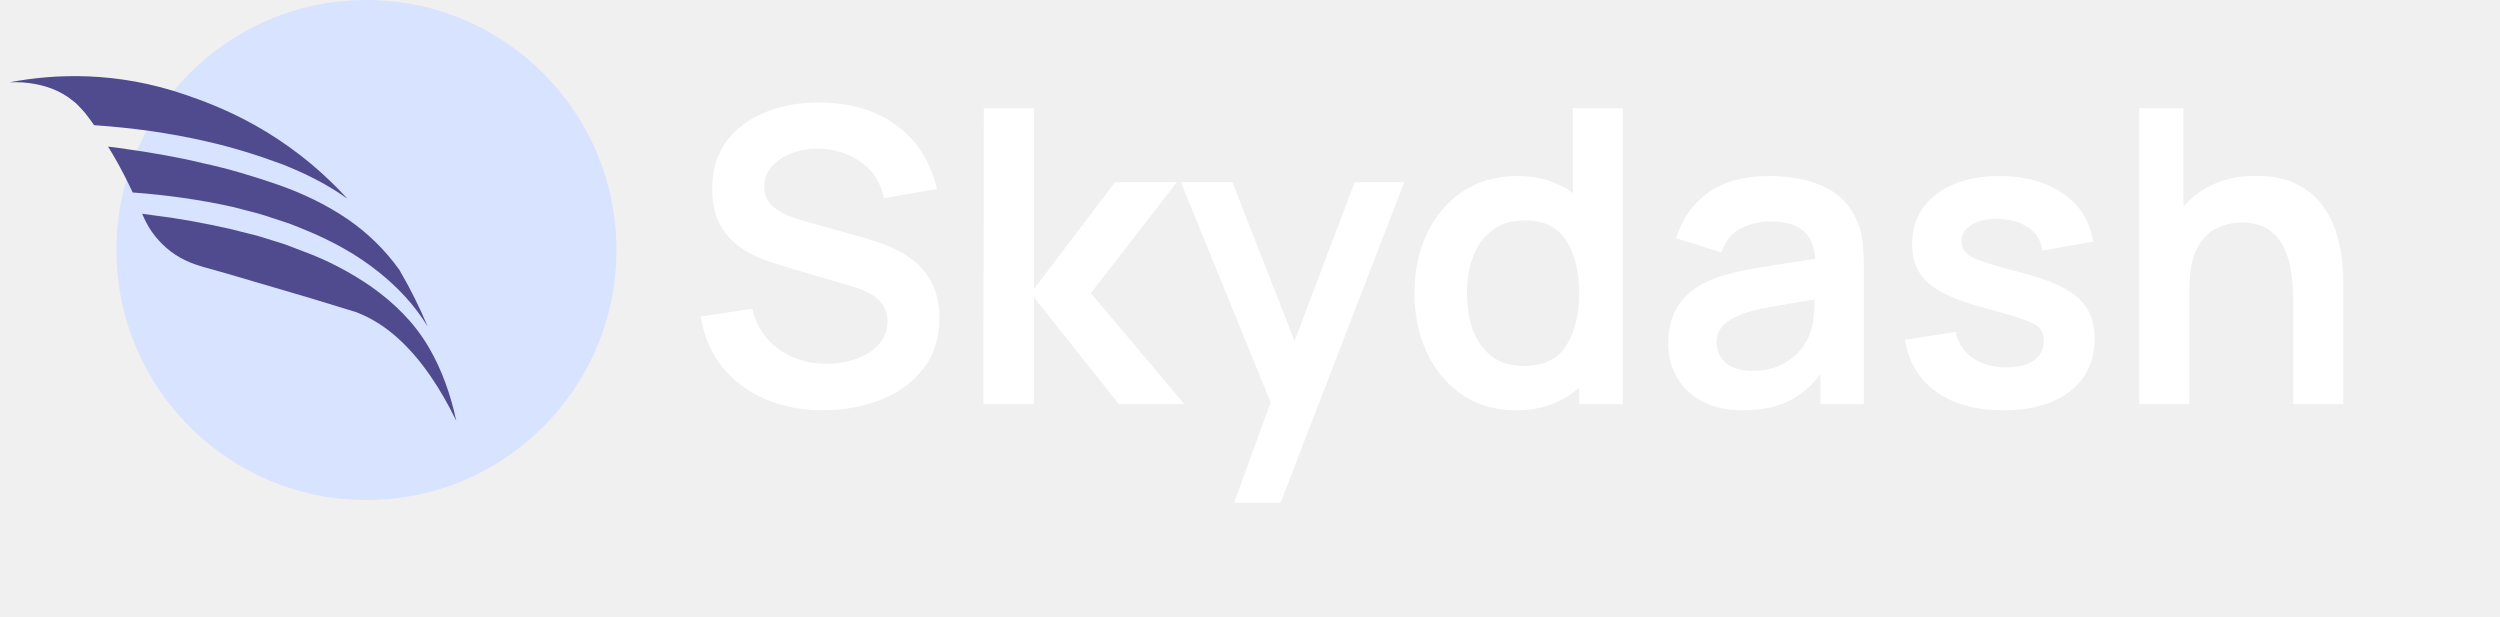
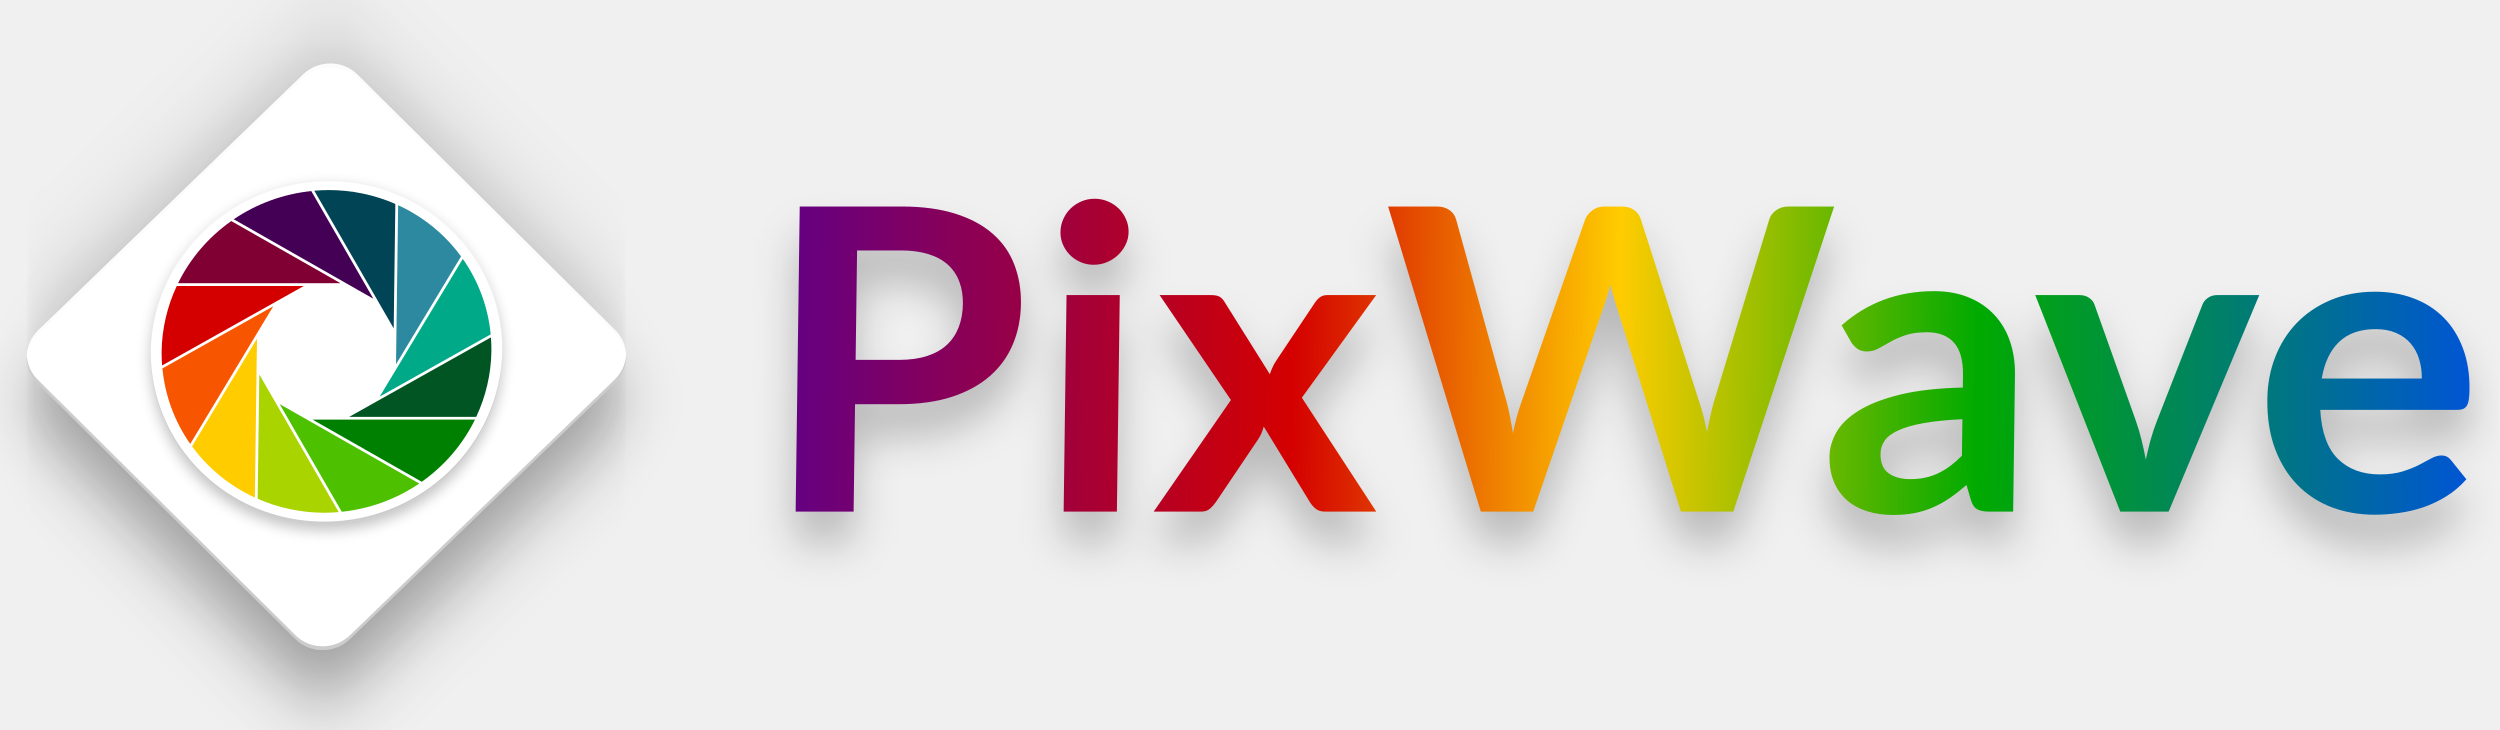
- <svg xmlns="http://www.w3.org/2000/svg" width="365" height="90" viewBox="0 0 365 90" fill="none">
-   <path d="M120.19 59.9C123.15 59.9 125.92 59.4 128.5 58.4C131.08 57.4 133.16 55.9 134.74 53.9C136.34 51.9 137.14 49.41 137.14 46.43C137.14 44.29 136.74 42.52 135.94 41.12C135.16 39.7 134.15 38.56 132.91 37.7C131.69 36.84 130.42 36.17 129.1 35.69C127.8 35.21 126.62 34.83 125.56 34.55L117.82 32.39C116.86 32.13 115.9 31.81 114.94 31.43C113.98 31.03 113.18 30.5 112.54 29.84C111.9 29.16 111.58 28.29 111.58 27.23C111.58 26.11 111.95 25.13 112.69 24.29C113.45 23.45 114.44 22.8 115.66 22.34C116.9 21.88 118.24 21.67 119.68 21.71C121.9 21.77 123.9 22.42 125.68 23.66C127.46 24.9 128.58 26.66 129.04 28.94L136.81 27.59C135.85 23.59 133.88 20.5 130.9 18.32C127.92 16.12 124.21 15 119.77 14.96C116.85 14.94 114.19 15.41 111.79 16.37C109.41 17.31 107.51 18.72 106.09 20.6C104.69 22.48 103.99 24.81 103.99 27.59C103.99 29.49 104.3 31.09 104.92 32.39C105.56 33.67 106.37 34.72 107.35 35.54C108.35 36.36 109.4 37.01 110.5 37.49C111.62 37.97 112.66 38.35 113.62 38.63L124.78 41.93C127.98 42.89 129.58 44.55 129.58 46.91C129.58 48.23 129.15 49.36 128.29 50.3C127.45 51.22 126.35 51.92 124.99 52.4C123.63 52.88 122.18 53.12 120.64 53.12C118.04 53.12 115.74 52.42 113.74 51.02C111.76 49.62 110.45 47.64 109.81 45.08L102.31 46.22C102.77 49.04 103.81 51.48 105.43 53.54C107.07 55.58 109.15 57.15 111.67 58.25C114.21 59.35 117.05 59.9 120.19 59.9ZM143.574 59H150.954V43.4L163.344 59H172.914L159.264 42.8L171.834 26.6H162.804L150.954 42.2V15.8H143.634L143.574 59ZM180.179 73.4H186.959L205.019 26.6H197.789L188.999 49.79L179.939 26.6H172.409L185.519 58.76L180.179 73.4ZM221.311 59.9C223.231 59.9 224.961 59.61 226.501 59.03C228.041 58.45 229.391 57.64 230.551 56.6V59H236.941V15.8H229.651V28.19C228.571 27.39 227.361 26.78 226.021 26.36C224.681 25.92 223.201 25.7 221.581 25.7C218.521 25.7 215.861 26.44 213.601 27.92C211.361 29.4 209.621 31.43 208.381 34.01C207.141 36.59 206.521 39.52 206.521 42.8C206.521 46.04 207.131 48.95 208.351 51.53C209.571 54.11 211.291 56.15 213.511 57.65C215.731 59.15 218.331 59.9 221.311 59.9ZM222.421 53.42C220.541 53.42 218.991 52.95 217.771 52.01C216.551 51.05 215.641 49.77 215.041 48.17C214.461 46.57 214.171 44.78 214.171 42.8C214.171 40.84 214.471 39.06 215.071 37.46C215.691 35.84 216.621 34.56 217.861 33.62C219.121 32.66 220.721 32.18 222.661 32.18C225.421 32.18 227.421 33.16 228.661 35.12C229.921 37.08 230.551 39.64 230.551 42.8C230.551 45.94 229.921 48.5 228.661 50.48C227.421 52.44 225.341 53.42 222.421 53.42ZM254.412 59.9C256.992 59.9 259.182 59.48 260.982 58.64C262.802 57.78 264.402 56.45 265.782 54.65V59H272.112V39.11C272.112 37.71 272.052 36.42 271.932 35.24C271.812 34.04 271.462 32.87 270.882 31.73C269.822 29.59 268.192 28.05 265.992 27.11C263.812 26.17 261.282 25.7 258.402 25.7C254.602 25.7 251.572 26.53 249.312 28.19C247.052 29.85 245.522 32.05 244.722 34.79L251.322 36.86C251.862 35.2 252.812 34.03 254.172 33.35C255.532 32.67 256.942 32.33 258.402 32.33C260.602 32.33 262.222 32.78 263.262 33.68C264.302 34.56 264.892 35.93 265.032 37.79C262.192 38.21 259.552 38.62 257.112 39.02C254.692 39.4 252.632 39.87 250.932 40.43C248.372 41.31 246.502 42.56 245.322 44.18C244.142 45.78 243.552 47.76 243.552 50.12C243.552 51.9 243.962 53.53 244.782 55.01C245.622 56.49 246.852 57.68 248.472 58.58C250.092 59.46 252.072 59.9 254.412 59.9ZM255.852 54.14C254.152 54.14 252.852 53.75 251.952 52.97C251.072 52.19 250.632 51.21 250.632 50.03C250.632 48.97 250.972 48.11 251.652 47.45C252.352 46.79 253.322 46.23 254.562 45.77C255.702 45.39 257.072 45.06 258.672 44.78C260.272 44.48 262.362 44.13 264.942 43.73C264.922 44.49 264.872 45.34 264.792 46.28C264.712 47.2 264.522 48.03 264.222 48.77C263.982 49.51 263.512 50.3 262.812 51.14C262.132 51.98 261.212 52.69 260.052 53.27C258.892 53.85 257.492 54.14 255.852 54.14ZM292.433 59.9C296.613 59.9 299.883 58.97 302.243 57.11C304.623 55.25 305.813 52.69 305.813 49.43C305.813 46.91 305.013 44.93 303.413 43.49C301.833 42.05 299.103 40.83 295.223 39.83C292.703 39.19 290.803 38.65 289.523 38.21C288.263 37.77 287.423 37.33 287.003 36.89C286.583 36.45 286.373 35.92 286.373 35.3C286.373 34.22 286.893 33.38 287.933 32.78C288.973 32.16 290.343 31.89 292.043 31.97C293.803 32.07 295.213 32.52 296.273 33.32C297.353 34.12 297.993 35.21 298.193 36.59L305.573 35.27C305.173 32.35 303.743 30.03 301.283 28.31C298.823 26.57 295.703 25.7 291.923 25.7C288.063 25.7 284.973 26.6 282.653 28.4C280.333 30.2 279.173 32.62 279.173 35.66C279.173 38.08 279.983 39.99 281.603 41.39C283.243 42.79 286.093 44.02 290.153 45.08C292.593 45.72 294.393 46.26 295.553 46.7C296.733 47.12 297.503 47.55 297.863 47.99C298.223 48.43 298.403 49.02 298.403 49.76C298.403 50.96 297.923 51.91 296.963 52.61C296.003 53.29 294.663 53.63 292.943 53.63C290.963 53.63 289.313 53.17 287.993 52.25C286.693 51.33 285.863 50.07 285.503 48.47L278.123 49.61C278.663 52.87 280.183 55.4 282.683 57.2C285.183 59 288.433 59.9 292.433 59.9ZM312.324 59H319.644V42.35C319.644 39.73 320.014 37.71 320.754 36.29C321.514 34.85 322.474 33.86 323.634 33.32C324.814 32.76 326.014 32.48 327.234 32.48C328.954 32.48 330.324 32.86 331.344 33.62C332.364 34.36 333.114 35.31 333.594 36.47C334.094 37.61 334.414 38.8 334.554 40.04C334.714 41.28 334.794 42.4 334.794 43.4V59H342.114V40.91C342.114 40.15 342.044 39.14 341.904 37.88C341.784 36.62 341.504 35.29 341.064 33.89C340.624 32.49 339.944 31.17 339.024 29.93C338.104 28.67 336.854 27.65 335.274 26.87C333.714 26.07 331.744 25.67 329.364 25.67C327.024 25.67 324.964 26.08 323.184 26.9C321.424 27.7 319.954 28.8 318.774 30.2V15.8H312.324V59Z" fill="#fff" />
-   <circle cx="53.5" cy="36.5" r="36.5" fill="#D8E3FF" />
-   <path d="M3.437 12.043C5.632 12.232 7.878 12.779 9.927 14.173C10.411 14.576 10.953 14.886 11.396 15.378C11.841 15.859 12.33 16.332 12.706 16.862C13.061 17.329 13.405 17.793 13.739 18.277C19.212 18.651 24.674 19.388 30.083 20.632C33.851 21.479 37.574 22.635 41.259 24.001C44.498 25.298 47.719 26.857 50.724 29.02C41.603 19.039 31.788 15.466 27.132 13.856C16.999 10.349 7.944 10.771 1.394 12.014C2.068 11.989 2.754 12.005 3.437 12.043Z" fill="#504B8E" />
-   <path d="M29.634 23.831C25.952 22.93 22.223 22.306 18.488 21.769C17.584 21.635 16.679 21.5 15.779 21.401C16.863 23.154 17.881 25.009 18.811 26.919C19 27.305 19.186 27.704 19.374 28.101C24.255 28.462 29.132 29.135 33.975 30.208L36.744 30.925L38.126 31.295L39.495 31.739L42.232 32.637C43.142 32.985 44.041 33.35 44.945 33.728C48.532 35.235 52.068 37.127 55.31 39.737C57.967 41.85 60.479 44.453 62.436 47.665C61.301 44.963 59.941 42.187 58.316 39.415C56.192 36.434 53.663 34.027 50.928 32.116C47.68 29.882 44.179 28.224 40.584 26.97C36.989 25.729 33.335 24.613 29.634 23.831Z" fill="#504B8E" />
-   <path d="M54.327 41.942C51.136 39.724 47.738 37.96 44.217 36.672L41.59 35.671L38.917 34.835L37.576 34.422L36.222 34.084L33.522 33.406C29.894 32.589 26.243 31.91 22.57 31.456C21.965 31.363 21.359 31.278 20.75 31.207C21.178 32.184 21.604 33.027 22.136 33.79C23.44 35.651 25.102 37.066 26.972 37.963C27.904 38.426 28.871 38.745 29.892 39.035L33.048 39.92L45.655 43.629L51.934 45.553C54.124 46.363 56.181 47.66 58.023 49.314C61.585 52.516 64.358 56.817 66.612 61.425C65.782 57.542 64.462 53.888 62.634 50.767C60.463 47.017 57.486 44.205 54.327 41.942Z" fill="#504B8E" />
+ <svg xmlns="http://www.w3.org/2000/svg" xmlns:xlink="http://www.w3.org/1999/xlink" width="1200mm" height="350mm" viewBox="0 0 1200 350" version="1.1" id="svg5">
+   <defs id="defs2">
+     <rect x="616.498" y="165.684" width="1067.312" height="292.837" id="rect7203" />
+     <filter style="color-interpolation-filters:sRGB" id="filter1048" x="-0.258" y="-0.258" width="1.516" height="1.516">
+       <feGaussianBlur stdDeviation="3.217" id="feGaussianBlur1050" />
+     </filter>
+     <filter style="color-interpolation-filters:sRGB" id="filter1341" x="-0.803" y="-2.846" width="1.922" height="4.04">
+       <feFlood flood-opacity="0.239" flood-color="rgb(0,0,0)" result="flood" id="feFlood1331" />
+       <feComposite in="flood" in2="SourceGraphic" operator="in" result="composite1" id="feComposite1333" />
+       <feGaussianBlur in="composite1" stdDeviation="2" result="blur" id="feGaussianBlur1335" />
+       <feOffset dx="0" dy="3" result="offset" id="feOffset1337" />
+       <feComposite in="SourceGraphic" in2="offset" operator="over" result="composite2" id="feComposite1339" />
+     </filter>
+     <filter style="color-interpolation-filters:sRGB" id="filter1125" x="-0.048" y="-0.048" width="1.096" height="1.117">
+       <feFlood flood-opacity="0.239" flood-color="rgb(0,0,0)" result="flood" id="feFlood1115" />
+       <feComposite in="flood" in2="SourceGraphic" operator="in" result="composite1" id="feComposite1117" />
+       <feGaussianBlur in="composite1" stdDeviation="2" result="blur" id="feGaussianBlur1119" />
+       <feOffset dx="0" dy="2" result="offset" id="feOffset1121" />
+       <feComposite in="SourceGraphic" in2="offset" operator="over" result="composite2" id="feComposite1123" />
+     </filter>
+     <rect x="616.498" y="165.684" width="1067.312" height="292.837" id="rect18483" />
+     <rect x="616.498" y="165.684" width="1067.312" height="292.837" id="rect19439" />
+     <rect x="616.498" y="165.684" width="1067.312" height="292.837" id="rect19463" />
+     <rect x="616.498" y="165.684" width="1067.312" height="292.837" id="rect19778" />
+     <linearGradient id="linearGradient857">
+       <stop style="stop-color:#660080;stop-opacity:1" offset="0" id="stop853" />
+       <stop style="stop-color:#d40000;stop-opacity:1" offset="0.296" id="stop1249" />
+       <stop style="stop-color:#ffcc00;stop-opacity:1" offset="0.491" id="stop2021" />
+       <stop style="stop-color:#00aa00;stop-opacity:1" offset="0.706" id="stop1571" />
+       <stop style="stop-color:#0055d4;stop-opacity:1" offset="1" id="stop855" />
+     </linearGradient>
+     <linearGradient xlink:href="#linearGradient857" id="linearGradient859" x1="17.69" y1="56.737" x2="327.927" y2="56.737" gradientUnits="userSpaceOnUse" />
+     <filter style="color-interpolation-filters:sRGB" id="filter3009" x="-0.031" y="-0.16" width="1.062" height="1.42">
+       <feFlood flood-opacity="0.239" flood-color="rgb(0,0,0)" result="flood" id="feFlood2999" />
+       <feComposite in="flood" in2="SourceGraphic" operator="in" result="composite1" id="feComposite3001" />
+       <feGaussianBlur in="composite1" stdDeviation="4" result="blur" id="feGaussianBlur3003" />
+       <feOffset dx="0" dy="6" result="offset" id="feOffset3005" />
+       <feComposite in="SourceGraphic" in2="offset" operator="over" result="composite2" id="feComposite3007" />
+     </filter>
+   </defs>
+   <g id="layer1">
+     <g id="g4650" transform="matrix(2.862327,0,-0.03728259,2.800885,-112.3309,-110.0785)">
+       <g id="g1171" transform="matrix(2.500131,0,0,2.500131,-265.9341,-104.6989)">
+         <g id="g1372" transform="translate(96.9003,-47.70833)" style="filter:url(#filter1341)">
+           <rect style="fill:#000000;fill-opacity:0.2;stroke-width:1.116;filter:url(#filter1048)" id="rect1010" width="29.948" height="29.948" x="110.429" y="43.136" ry="2.585" transform="rotate(45)" />
+           <g id="g1365" transform="translate(-89.74878,79.29613)">
+             <rect style="fill:#ffffff;stroke-width:1.116" id="rect846" width="29.948" height="29.948" x="117.82" y="-76.397" ry="2.585" transform="rotate(45)" />
+             <path id="rect1056" style="fill:#000000;fill-opacity:0.2;stroke-width:4.218" d="m 443.064,190.242 c -0.136,2.661 0.816,5.367 2.857,7.408 l 66.221,66.221 c 3.827,3.827 9.989,3.827 13.816,0 l 66.223,-66.221 c 2.041,-2.041 2.992,-4.747 2.855,-7.408 -0.12,2.328 -1.07,4.621 -2.855,6.406 l -66.223,66.223 c -3.827,3.827 -9.989,3.827 -13.816,0 l -66.221,-66.223 c -1.785,-1.785 -2.738,-4.079 -2.857,-6.406 z" transform="scale(0.2645833)" />
+             <path id="rect1151" style="fill:#f2f2f2;fill-opacity:0.2;stroke-width:4.218" d="m 519.051,114.742 c -2.497,0 -4.995,0.956 -6.908,2.869 l -66.221,66.223 c -2.042,2.042 -2.994,4.747 -2.857,7.408 0.119,-2.328 1.071,-4.624 2.857,-6.41 l 66.221,-66.221 c 3.827,-3.827 9.989,-3.827 13.816,0 l 66.223,66.221 c 1.786,1.786 2.736,4.082 2.855,6.41 0.137,-2.662 -0.814,-5.367 -2.855,-7.408 l -66.223,-66.223 c -1.914,-1.914 -4.411,-2.869 -6.908,-2.869 z" transform="scale(0.2645833)" />
+           </g>
+         </g>
+         <g id="g2400" transform="matrix(0.2369487,0,0,0.2369487,122.0403,62.2847)" style="filter:url(#filter1125)">
+           <g id="g2379">
+             <circle style="fill:#ffffff;fill-opacity:1;stroke-width:0.693" id="path1888" cx="94.719" cy="81.876" r="49.768" />
+             <path id="circle2204" style="fill:#000000;fill-opacity:0.2;stroke-width:2.62" d="M 546.07,307.965 A 188.098,188.098 0 0 1 357.992,495.549 188.098,188.098 0 0 1 169.932,308.451 a 188.098,188.098 0 0 0 -0.037,1 188.098,188.098 0 0 0 188.098,188.098 188.098,188.098 0 0 0 188.098,-188.098 188.098,188.098 0 0 0 -0.019,-1.486 z" transform="scale(0.2645833)" />
+             <path id="circle2281" style="fill:#cccccc;fill-opacity:0.2;stroke-width:2.62" d="m 357.992,121.354 a 188.098,188.098 0 0 0 -188.098,188.098 188.098,188.098 0 0 0 0.037,1 188.098,188.098 0 0 1 188.061,-187.098 188.098,188.098 0 0 1 188.078,186.611 188.098,188.098 0 0 0 0.019,-0.514 188.098,188.098 0 0 0 -188.098,-188.098 z" transform="scale(0.2645833)" />
+           </g>
+           <g id="g887" transform="translate(-88.2759,21.2171)">
+             <path style="fill:#000080;fill-opacity:0.688;stroke-width:3;stroke-miterlimit:4;stroke-dasharray:none" id="path859" transform="scale(0.2645833)" d="m 745.115,282.742 -33.906,19.576 -39.151,0 -33.906,-19.576 -19.576,-33.906 0,-39.151 19.576,-33.906 33.906,-19.576 39.151,0 33.906,19.576 19.576,33.906 0,39.151 z" />
+             <path id="path861" style="fill:#ffffff;fill-opacity:1;stroke-width:3;stroke-miterlimit:4;stroke-dasharray:none" d="M 691.633,52.846 A 176.415,176.415 0 0 0 515.219,229.26 176.415,176.415 0 0 0 691.633,405.676 176.415,176.415 0 0 0 868.049,229.26 176.415,176.415 0 0 0 691.633,52.846 Z" transform="scale(0.2645833)" />
+             <path style="fill:#008000;fill-opacity:1;stroke-width:3;stroke-miterlimit:4;stroke-dasharray:none" d="m 677.656,303.816 117.734,67.973 a 176.415,176.415 0 0 0 56.055,-67.973 z" transform="scale(0.2645833)" id="path863" />
+             <path style="fill:#4dc000;fill-opacity:1;stroke-width:3;stroke-miterlimit:4;stroke-dasharray:none" d="m 642.256,286.842 67.971,117.73 a 176.415,176.415 0 0 0 82.531,-30.84 z" transform="scale(0.2645833)" id="path865" />
+             <path style="fill:#aad400;fill-opacity:1;stroke-width:3;stroke-miterlimit:4;stroke-dasharray:none" d="m 620.078,254.434 v 135.947 a 176.415,176.415 0 0 0 71.555,15.295 176.415,176.415 0 0 0 15.342,-0.736 z" transform="scale(0.2645833)" id="path867" />
+             <path style="fill:#ffcc00;fill-opacity:1;stroke-width:3;stroke-miterlimit:4;stroke-dasharray:none" d="m 617.074,215.287 -67.971,117.729 a 176.415,176.415 0 0 0 67.971,56.055 z" transform="scale(0.2645833)" id="path869" />
+             <path style="fill:#005522;fill-opacity:1;stroke-width:3;stroke-miterlimit:4;stroke-dasharray:none" d="m 867.365,213.895 -150.561,86.926 h 135.947 a 176.415,176.415 0 0 0 15.297,-71.561 176.415,176.415 0 0 0 -0.684,-15.365 z" transform="scale(0.2645833)" id="path871" />
+             <path style="fill:#f75500;fill-opacity:1;stroke-width:3;stroke-miterlimit:4;stroke-dasharray:none" d="m 634.053,179.875 -117.732,67.975 a 176.415,176.415 0 0 0 30.84,82.533 z" transform="scale(0.2645833)" id="path873" />
+             <path style="fill:#d40000;fill-opacity:1;stroke-width:3;stroke-miterlimit:4;stroke-dasharray:none" d="m 530.512,157.707 a 176.415,176.415 0 0 0 -15.293,71.553 176.415,176.415 0 0 0 0.734,15.338 l 150.498,-86.891 z" transform="scale(0.2645833)" id="path875" />
+             <path style="fill:#00aa88;fill-opacity:1;stroke-width:3;stroke-miterlimit:4;stroke-dasharray:none" d="m 836.139,128.084 -86.93,150.564 117.846,-68.039 a 176.415,176.415 0 0 0 -30.916,-82.525 z" transform="scale(0.2645833)" id="path877" />
+             <path style="fill:#800033;fill-opacity:1;stroke-width:3;stroke-miterlimit:4;stroke-dasharray:none" d="M 587.877,86.73 A 176.415,176.415 0 0 0 531.822,154.703 H 705.615 Z" transform="scale(0.2645833)" id="path879" />
+             <path style="fill:#2c89a0;fill-opacity:1;stroke-width:3;stroke-miterlimit:4;stroke-dasharray:none" d="M 766.188,69.377 V 243.24 L 834.223,125.404 A 176.415,176.415 0 0 0 766.188,69.377 Z" transform="scale(0.2645833)" id="path881" />
+             <path style="fill:#440055;fill-opacity:1;stroke-width:3;stroke-miterlimit:4;stroke-dasharray:none" d="m 673.041,53.947 a 176.415,176.415 0 0 0 -82.531,30.84 l 150.504,86.891 z" transform="scale(0.2645833)" id="path883" />
+             <path style="fill:#004455;fill-opacity:1;stroke-width:3;stroke-miterlimit:4;stroke-dasharray:none" d="m 691.633,52.846 a 176.415,176.415 0 0 0 -15.34,0.734 L 763.191,204.094 V 68.02 a 176.415,176.415 0 0 0 -71.559,-15.174 z" transform="scale(0.2645833)" id="path885" />
+           </g>
+         </g>
+       </g>
+       <g style="fill:none;stroke:none;stroke-linecap:square;stroke-miterlimit:10" id="g4536" transform="matrix(0.9038991,0,0,0.9038991,158.3368,49.17418)">
+         <g clip-path="url(#p.0)" id="g11">
+           <path fill="#000000" fill-opacity="0" d="M 0,0 H 350.675 V 116.892 H 0 Z" fill-rule="evenodd" id="path5" />
+           <path fill="#000000" fill-opacity="0" d="M 2.487,0.273 H 348.188 V 116.619 H 2.487 Z" fill-rule="evenodd" id="path7" />
+           <path fill="#000000" d="M 28.44,65.714 V 86.073 h -10.75 V 28.229 h 18.844 q 5.797,0 10.031,1.359 4.234,1.359 7,3.812 2.766,2.438 4.078,5.844 1.328,3.391 1.328,7.422 0,4.203 -1.406,7.703 -1.391,3.5 -4.203,6.031 -2.797,2.516 -7,3.922 -4.188,1.391 -9.828,1.391 h -8.094 z m 0,-8.406 h 8.094 q 2.953,0 5.156,-0.734 2.203,-0.734 3.641,-2.109 1.438,-1.391 2.156,-3.359 0.719,-1.984 0.719,-4.438 0,-2.312 -0.719,-4.188 -0.719,-1.891 -2.156,-3.203 -1.438,-1.328 -3.641,-2.016 -2.203,-0.703 -5.156,-0.703 h -8.094 z M 77.284,45.026 V 86.073 h -9.875 V 45.026 Z M 78.768,33.073 q 0,1.281 -0.531,2.406 -0.516,1.109 -1.375,1.953 -0.859,0.844 -2.016,1.344 -1.156,0.5 -2.484,0.5 -1.281,0 -2.422,-0.5 -1.141,-0.5 -1.984,-1.344 -0.828,-0.844 -1.328,-1.953 -0.5,-1.125 -0.5,-2.406 0,-1.312 0.5,-2.469 0.5,-1.172 1.328,-2 0.844,-0.844 1.984,-1.344 1.141,-0.5 2.422,-0.5 1.328,0 2.484,0.5 1.156,0.5 2.016,1.344 0.859,0.828 1.375,2 0.531,1.156 0.531,2.469 z M 98.167,64.917 84.682,45.026 h 9.531 q 1.078,0 1.594,0.312 0.516,0.297 0.922,0.969 l 8.594,13.719 q 0.203,-0.672 0.5,-1.344 0.297,-0.688 0.75,-1.375 l 6.906,-10.797 q 0.484,-0.75 1,-1.109 0.531,-0.375 1.281,-0.375 h 9.094 l -13.531,19.453 14.078,21.594 h -9.516 q -1.078,0 -1.75,-0.562 -0.656,-0.562 -1.094,-1.281 l -8.719,-14.281 q -0.359,1.438 -1,2.406 l -7.672,11.875 q -0.438,0.688 -1.078,1.266 -0.641,0.578 -1.609,0.578 h -8.844 z m 28.684,-36.688 h 9.031 q 1.406,0 2.344,0.672 0.938,0.656 1.266,1.766 l 9.828,34.609 q 0.359,1.281 0.656,2.781 0.312,1.5 0.594,3.172 0.312,-1.672 0.688,-3.172 0.391,-1.5 0.828,-2.781 L 163.445,30.667 q 0.328,-0.906 1.266,-1.672 0.938,-0.766 2.297,-0.766 h 3.156 q 1.406,0 2.328,0.672 0.922,0.656 1.281,1.766 l 11.281,34.609 q 0.875,2.562 1.516,5.672 0.281,-1.562 0.578,-3 0.297,-1.438 0.625,-2.672 l 9.828,-34.609 q 0.281,-1 1.234,-1.719 0.969,-0.719 2.328,-0.719 h 8.438 l -17.953,57.844 h -9.719 L 169.289,46.557 q -0.234,-0.766 -0.5,-1.641 -0.266,-0.891 -0.5,-1.891 -0.234,1 -0.5,1.891 -0.266,0.875 -0.5,1.641 L 154.523,86.073 h -9.719 z m 116.713,57.844 h -4.438 q -1.406,0 -2.203,-0.422 -0.797,-0.422 -1.203,-1.703 l -0.875,-2.922 q -1.562,1.406 -3.062,2.469 -1.5,1.062 -3.109,1.781 -1.594,0.719 -3.391,1.078 -1.797,0.359 -4,0.359 -2.594,0 -4.797,-0.703 -2.203,-0.703 -3.781,-2.094 -1.578,-1.406 -2.469,-3.484 -0.875,-2.078 -0.875,-4.844 0,-2.312 1.219,-4.562 1.234,-2.266 4.062,-4.078 2.844,-1.828 7.562,-3.031 4.719,-1.203 11.719,-1.359 v -2.406 q 0,-4.125 -1.75,-6.094 -1.734,-1.984 -5.047,-1.984 -2.406,0 -4,0.562 -1.594,0.562 -2.781,1.266 -1.172,0.688 -2.172,1.25 -1,0.562 -2.203,0.562 -1,0 -1.719,-0.516 -0.719,-0.531 -1.172,-1.281 l -1.797,-3.156 q 7.078,-6.484 17.078,-6.484 3.609,0 6.422,1.188 2.828,1.172 4.781,3.281 1.969,2.094 2.984,5.016 1.016,2.906 1.016,6.391 z m -19.203,-6.156 q 1.531,0 2.797,-0.281 1.281,-0.281 2.422,-0.844 1.141,-0.562 2.203,-1.375 1.062,-0.828 2.141,-1.938 v -6.922 q -4.312,0.203 -7.219,0.75 -2.891,0.531 -4.656,1.375 -1.766,0.828 -2.5,1.953 -0.734,1.125 -0.734,2.438 0,2.594 1.531,3.719 1.547,1.125 4.016,1.125 z m 48.049,6.156 h -8.969 l -16.312,-41.047 h 8.203 q 1.078,0 1.812,0.531 0.734,0.516 1.016,1.312 l 7.922,21.922 q 0.688,1.922 1.141,3.766 0.469,1.828 0.828,3.672 0.359,-1.844 0.812,-3.672 0.469,-1.844 1.188,-3.766 l 8.109,-21.922 q 0.281,-0.797 1,-1.312 0.719,-0.531 1.719,-0.531 h 7.812 z m 37.751,-41.688 q 3.891,0 7.141,1.25 3.266,1.234 5.625,3.625 2.359,2.375 3.672,5.844 1.328,3.453 1.328,7.891 0,1.125 -0.109,1.859 -0.094,0.734 -0.359,1.156 -0.25,0.422 -0.688,0.609 -0.438,0.172 -1.125,0.172 h -25.359 q 0.438,6.328 3.391,9.281 2.969,2.953 7.844,2.953 2.406,0 4.141,-0.547 1.75,-0.562 3.047,-1.234 1.297,-0.688 2.281,-1.25 0.984,-0.562 1.891,-0.562 0.609,0 1.047,0.25 0.438,0.234 0.766,0.672 l 2.875,3.594 q -1.641,1.922 -3.688,3.234 -2.031,1.297 -4.25,2.078 -2.219,0.766 -4.531,1.078 -2.297,0.328 -4.453,0.328 -4.281,0 -7.969,-1.406 -3.672,-1.422 -6.391,-4.203 -2.719,-2.781 -4.281,-6.875 -1.562,-4.109 -1.562,-9.516 0,-4.188 1.359,-7.891 1.359,-3.703 3.891,-6.438 2.547,-2.75 6.203,-4.344 3.672,-1.609 8.266,-1.609 z m 0.203,7.094 q -4.312,0 -6.766,2.438 -2.438,2.438 -3.109,6.922 h 18.562 q 0,-1.922 -0.531,-3.625 -0.516,-1.703 -1.594,-2.984 -1.078,-1.281 -2.719,-2.016 -1.641,-0.734 -3.844,-0.734 z" fill-rule="nonzero" id="path9" style="fill:url(#linearGradient859);fill-opacity:1;filter:url(#filter3009)" />
+         </g>
+       </g>
+     </g>
+   </g>
</svg>
